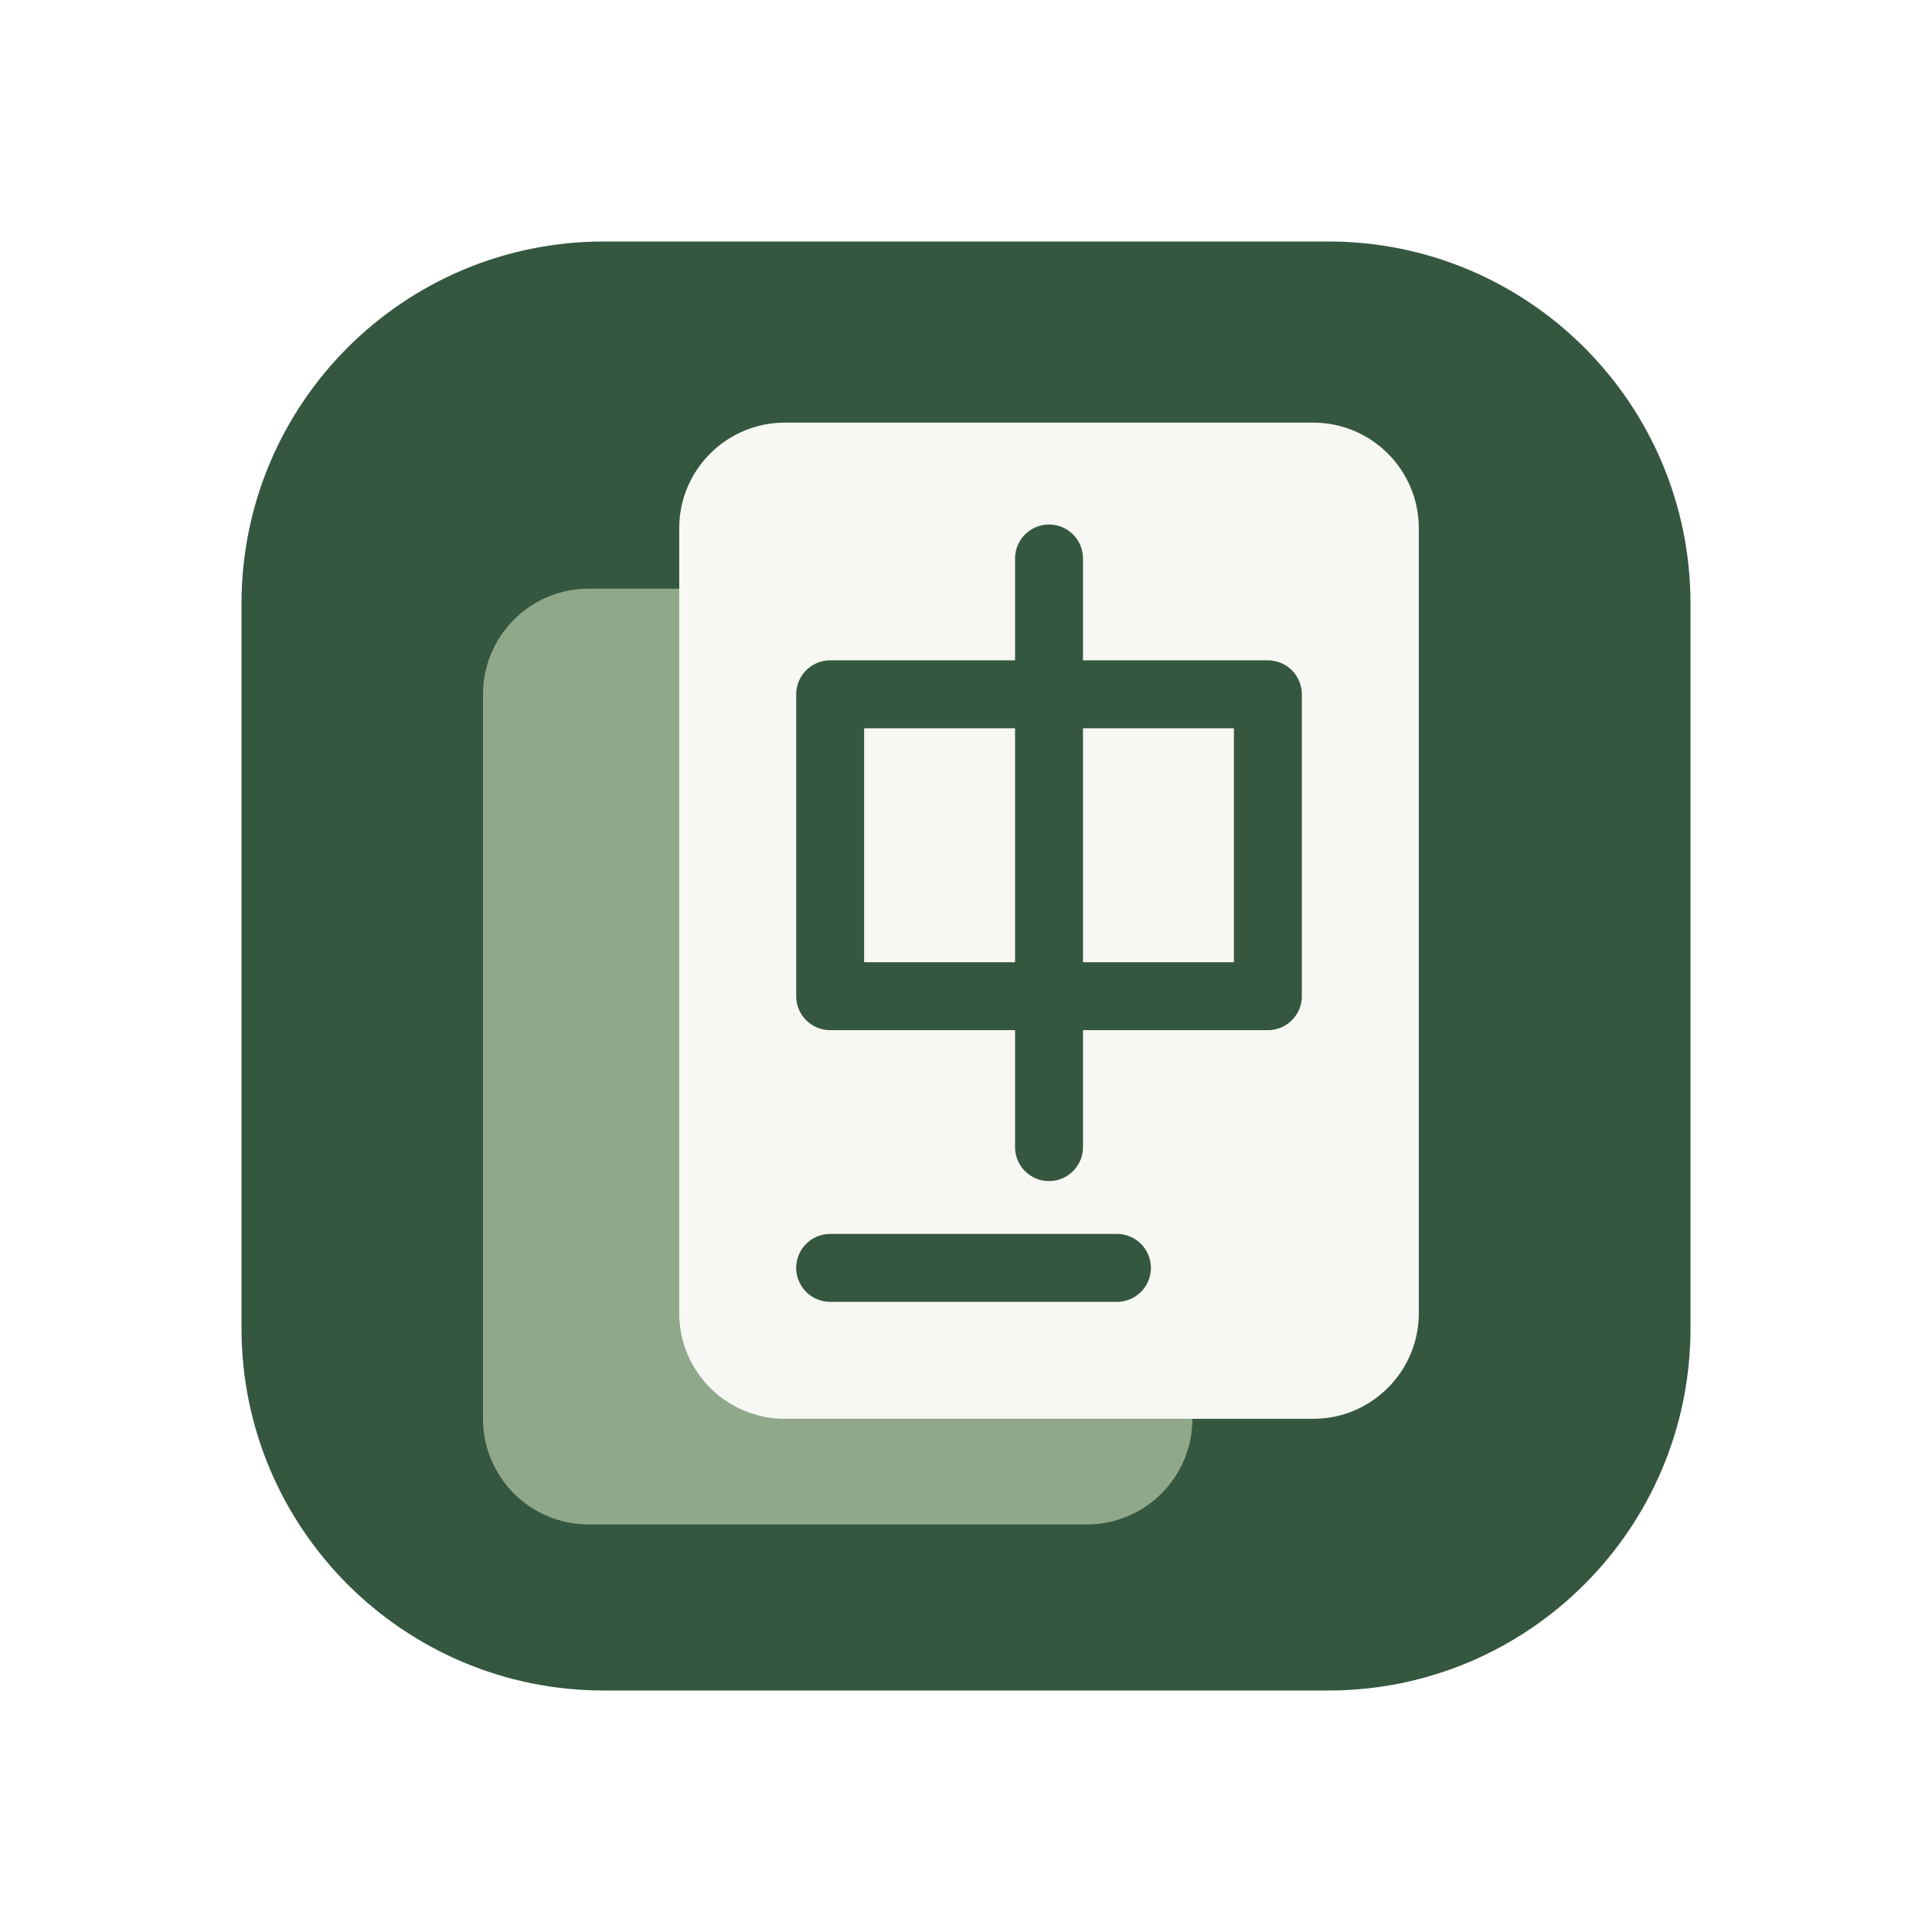
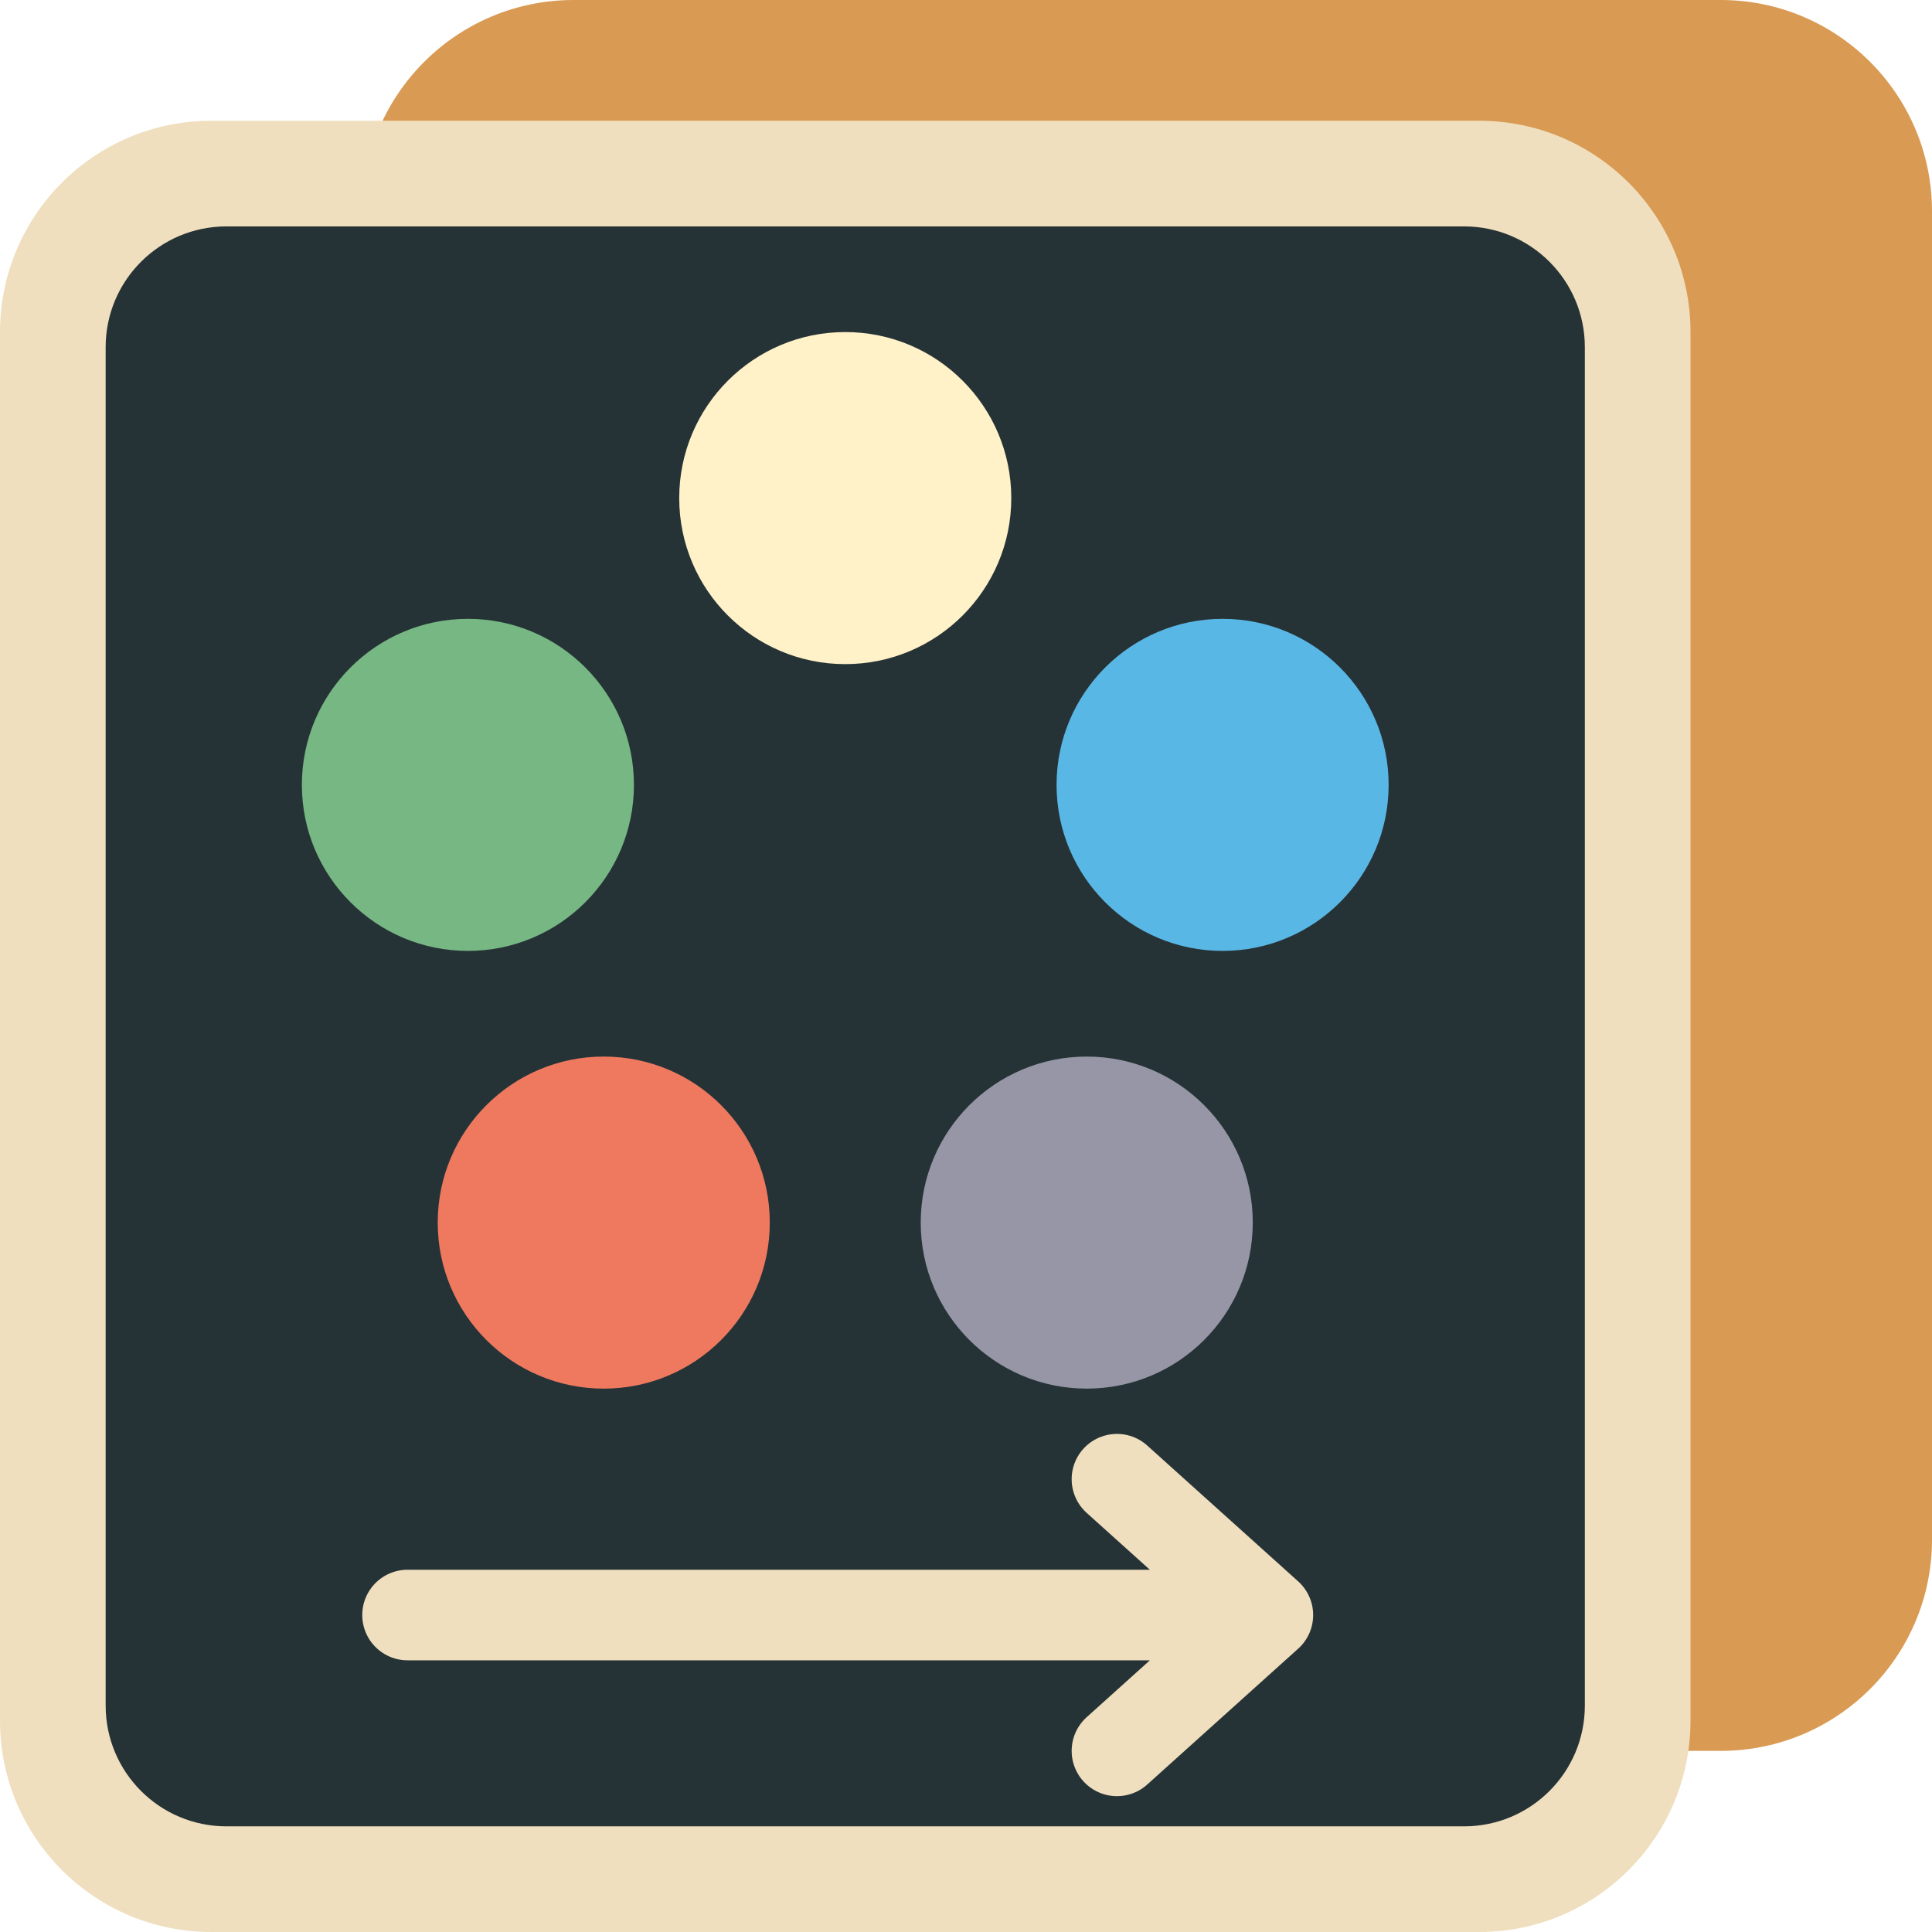
<svg xmlns="http://www.w3.org/2000/svg" width="128" height="128" viewBox="0 0 128 128">
-   <rect x="16" y="16" width="96" height="96" rx="24" fill="#35573f" />
-   <rect x="32" y="39" width="47" height="62" rx="7" fill="#90a88a" />
-   <rect x="45" y="28" width="49" height="66" rx="7" fill="#f7f8f3" />
-   <path d="M55 46h29v20H55zM69.5 37v39M55 84h19" fill="none" stroke="#35573f" stroke-width="4.5" stroke-linejoin="round" stroke-linecap="round" />
+   <rect x="24" width="104" height="116" rx="14" fill="#d99a53" />
+   <rect y="8" width="112" height="120" rx="14" fill="#efdfbe" />
+   <rect x="7" y="15" width="98" height="106" rx="8" fill="#263336" />
+   <circle cx="56" cy="33" r="11" fill="#fff1c8" />
+   <circle cx="81" cy="52" r="11" fill="#59b7e5" />
+   <circle cx="72" cy="81" r="11" fill="#9696a6" />
+   <circle cx="40" cy="81" r="11" fill="#ee795f" />
+   <circle cx="31" cy="52" r="11" fill="#76b783" />
+   <path d="M27 107h57m-10-9 10 9-10 9" fill="none" stroke="#efdfbe" stroke-width="6" stroke-linecap="round" stroke-linejoin="round" />
</svg>
